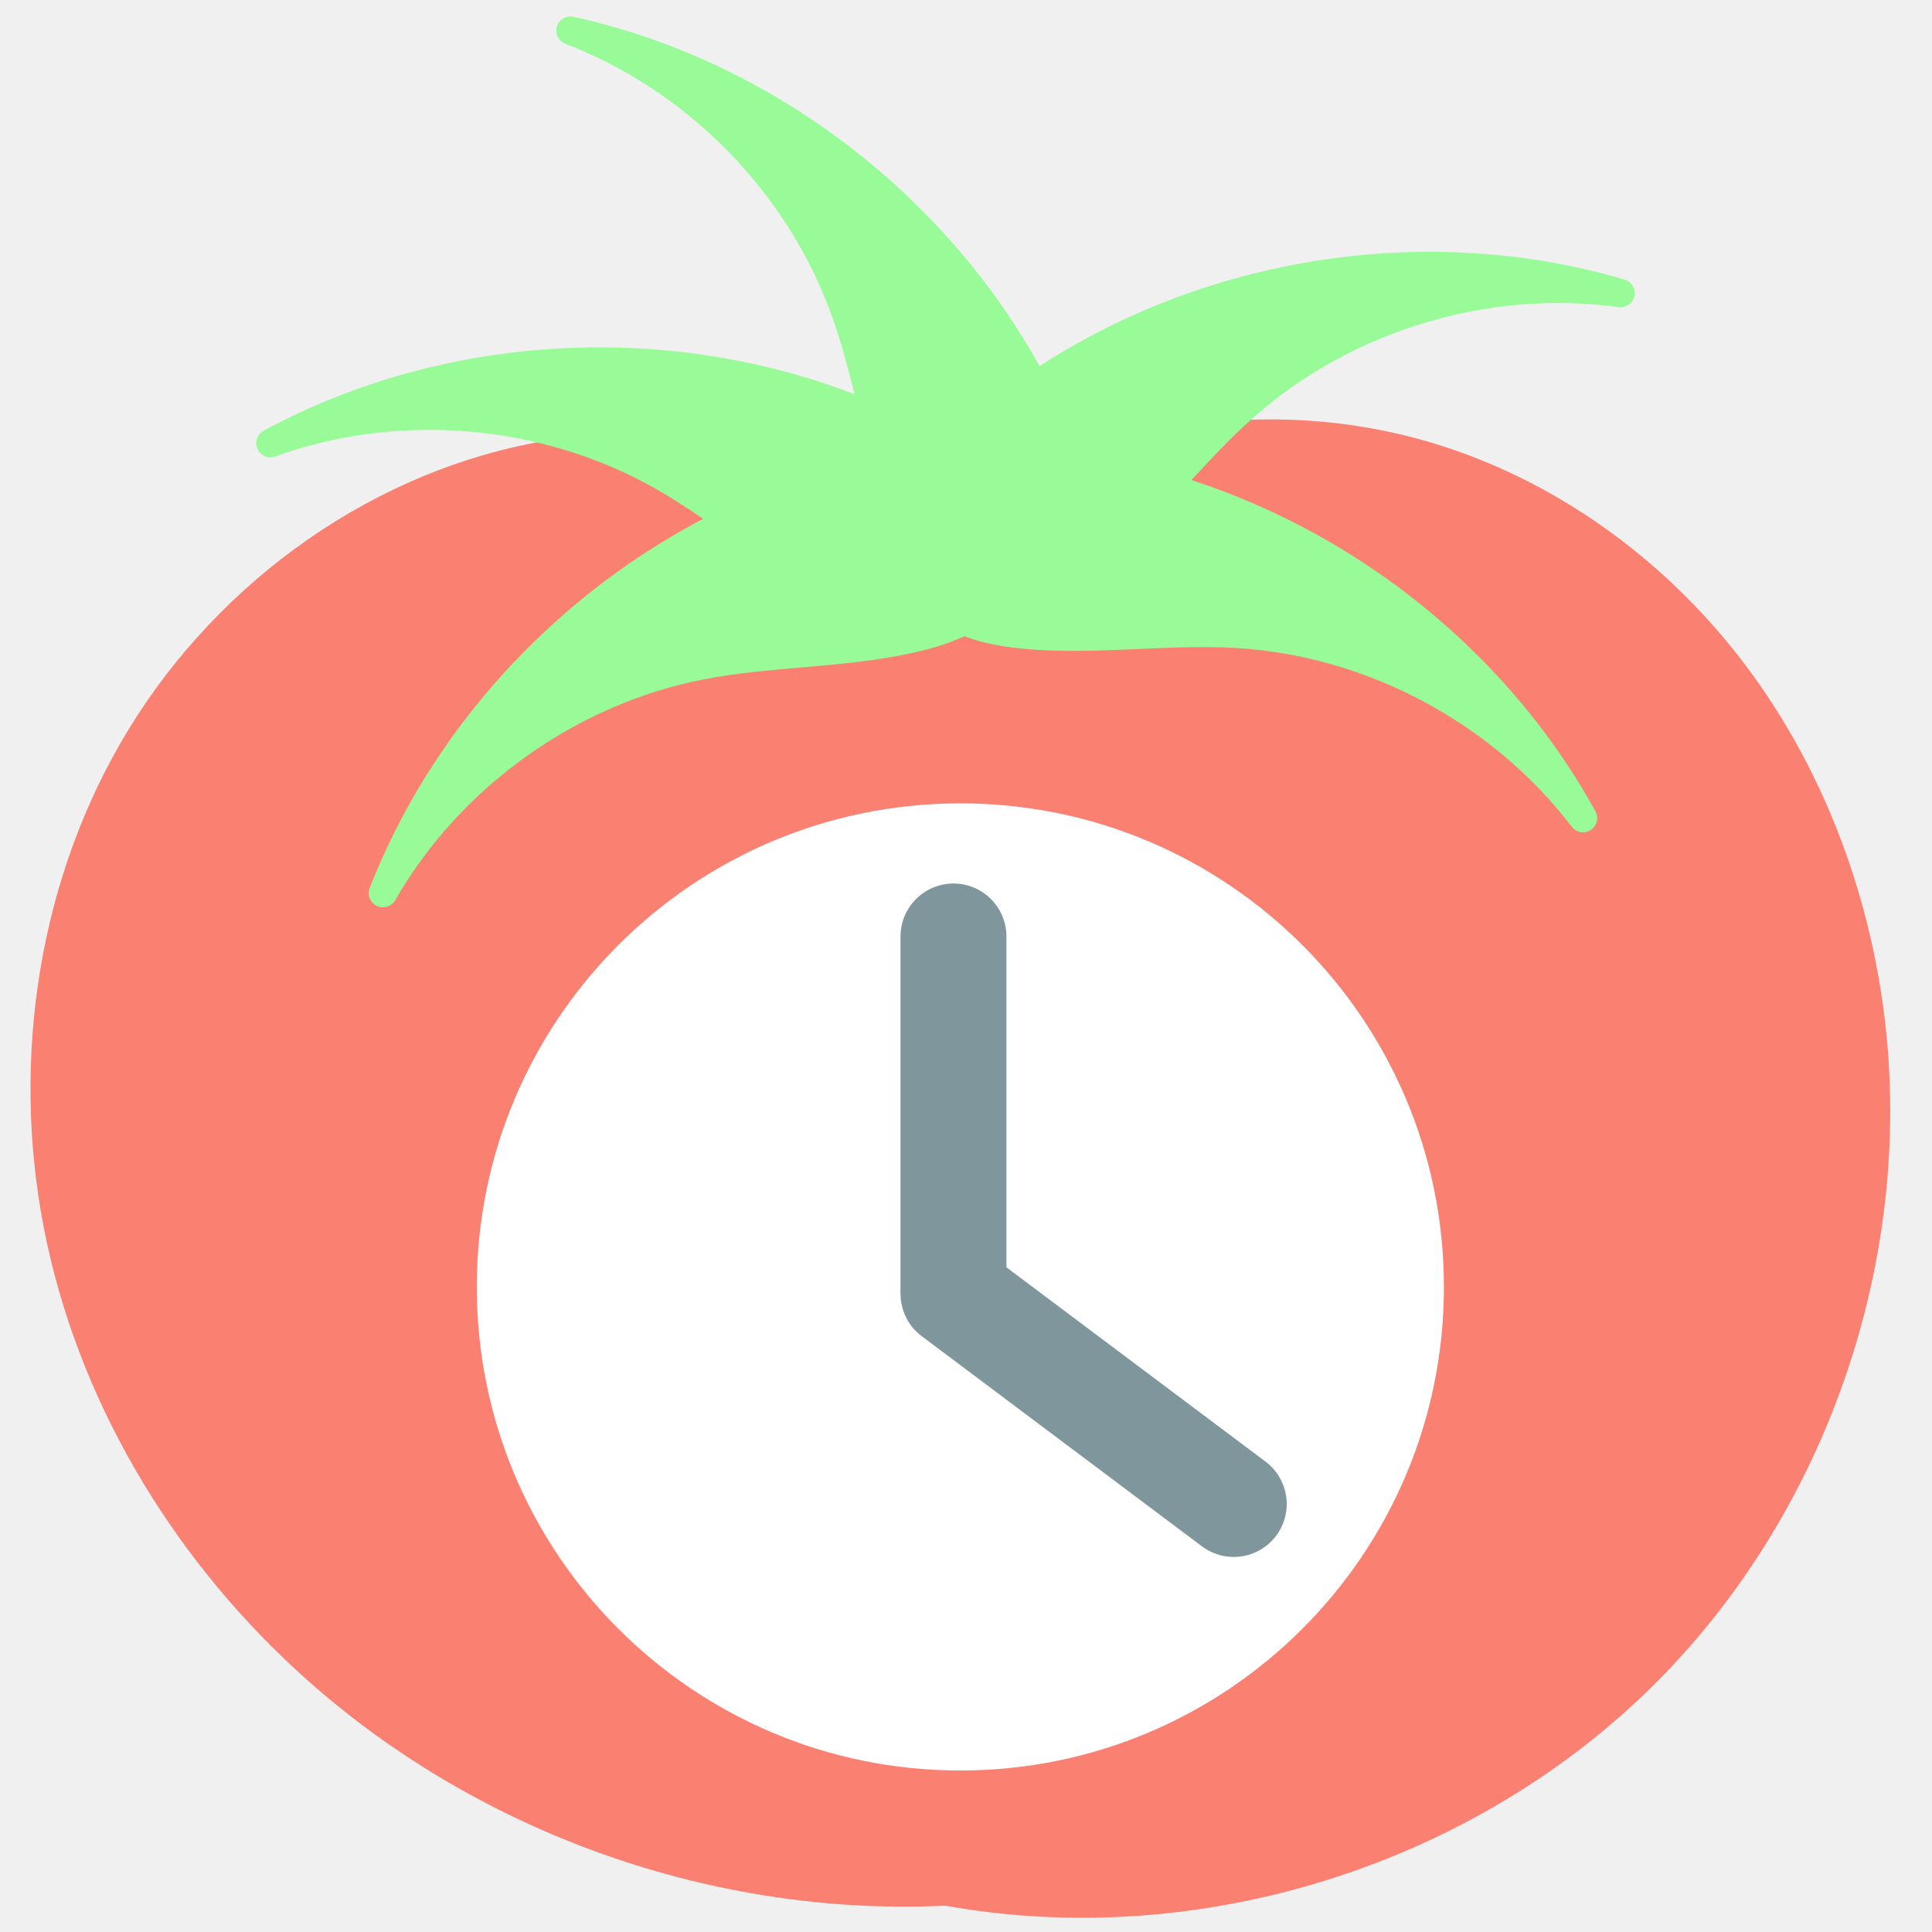
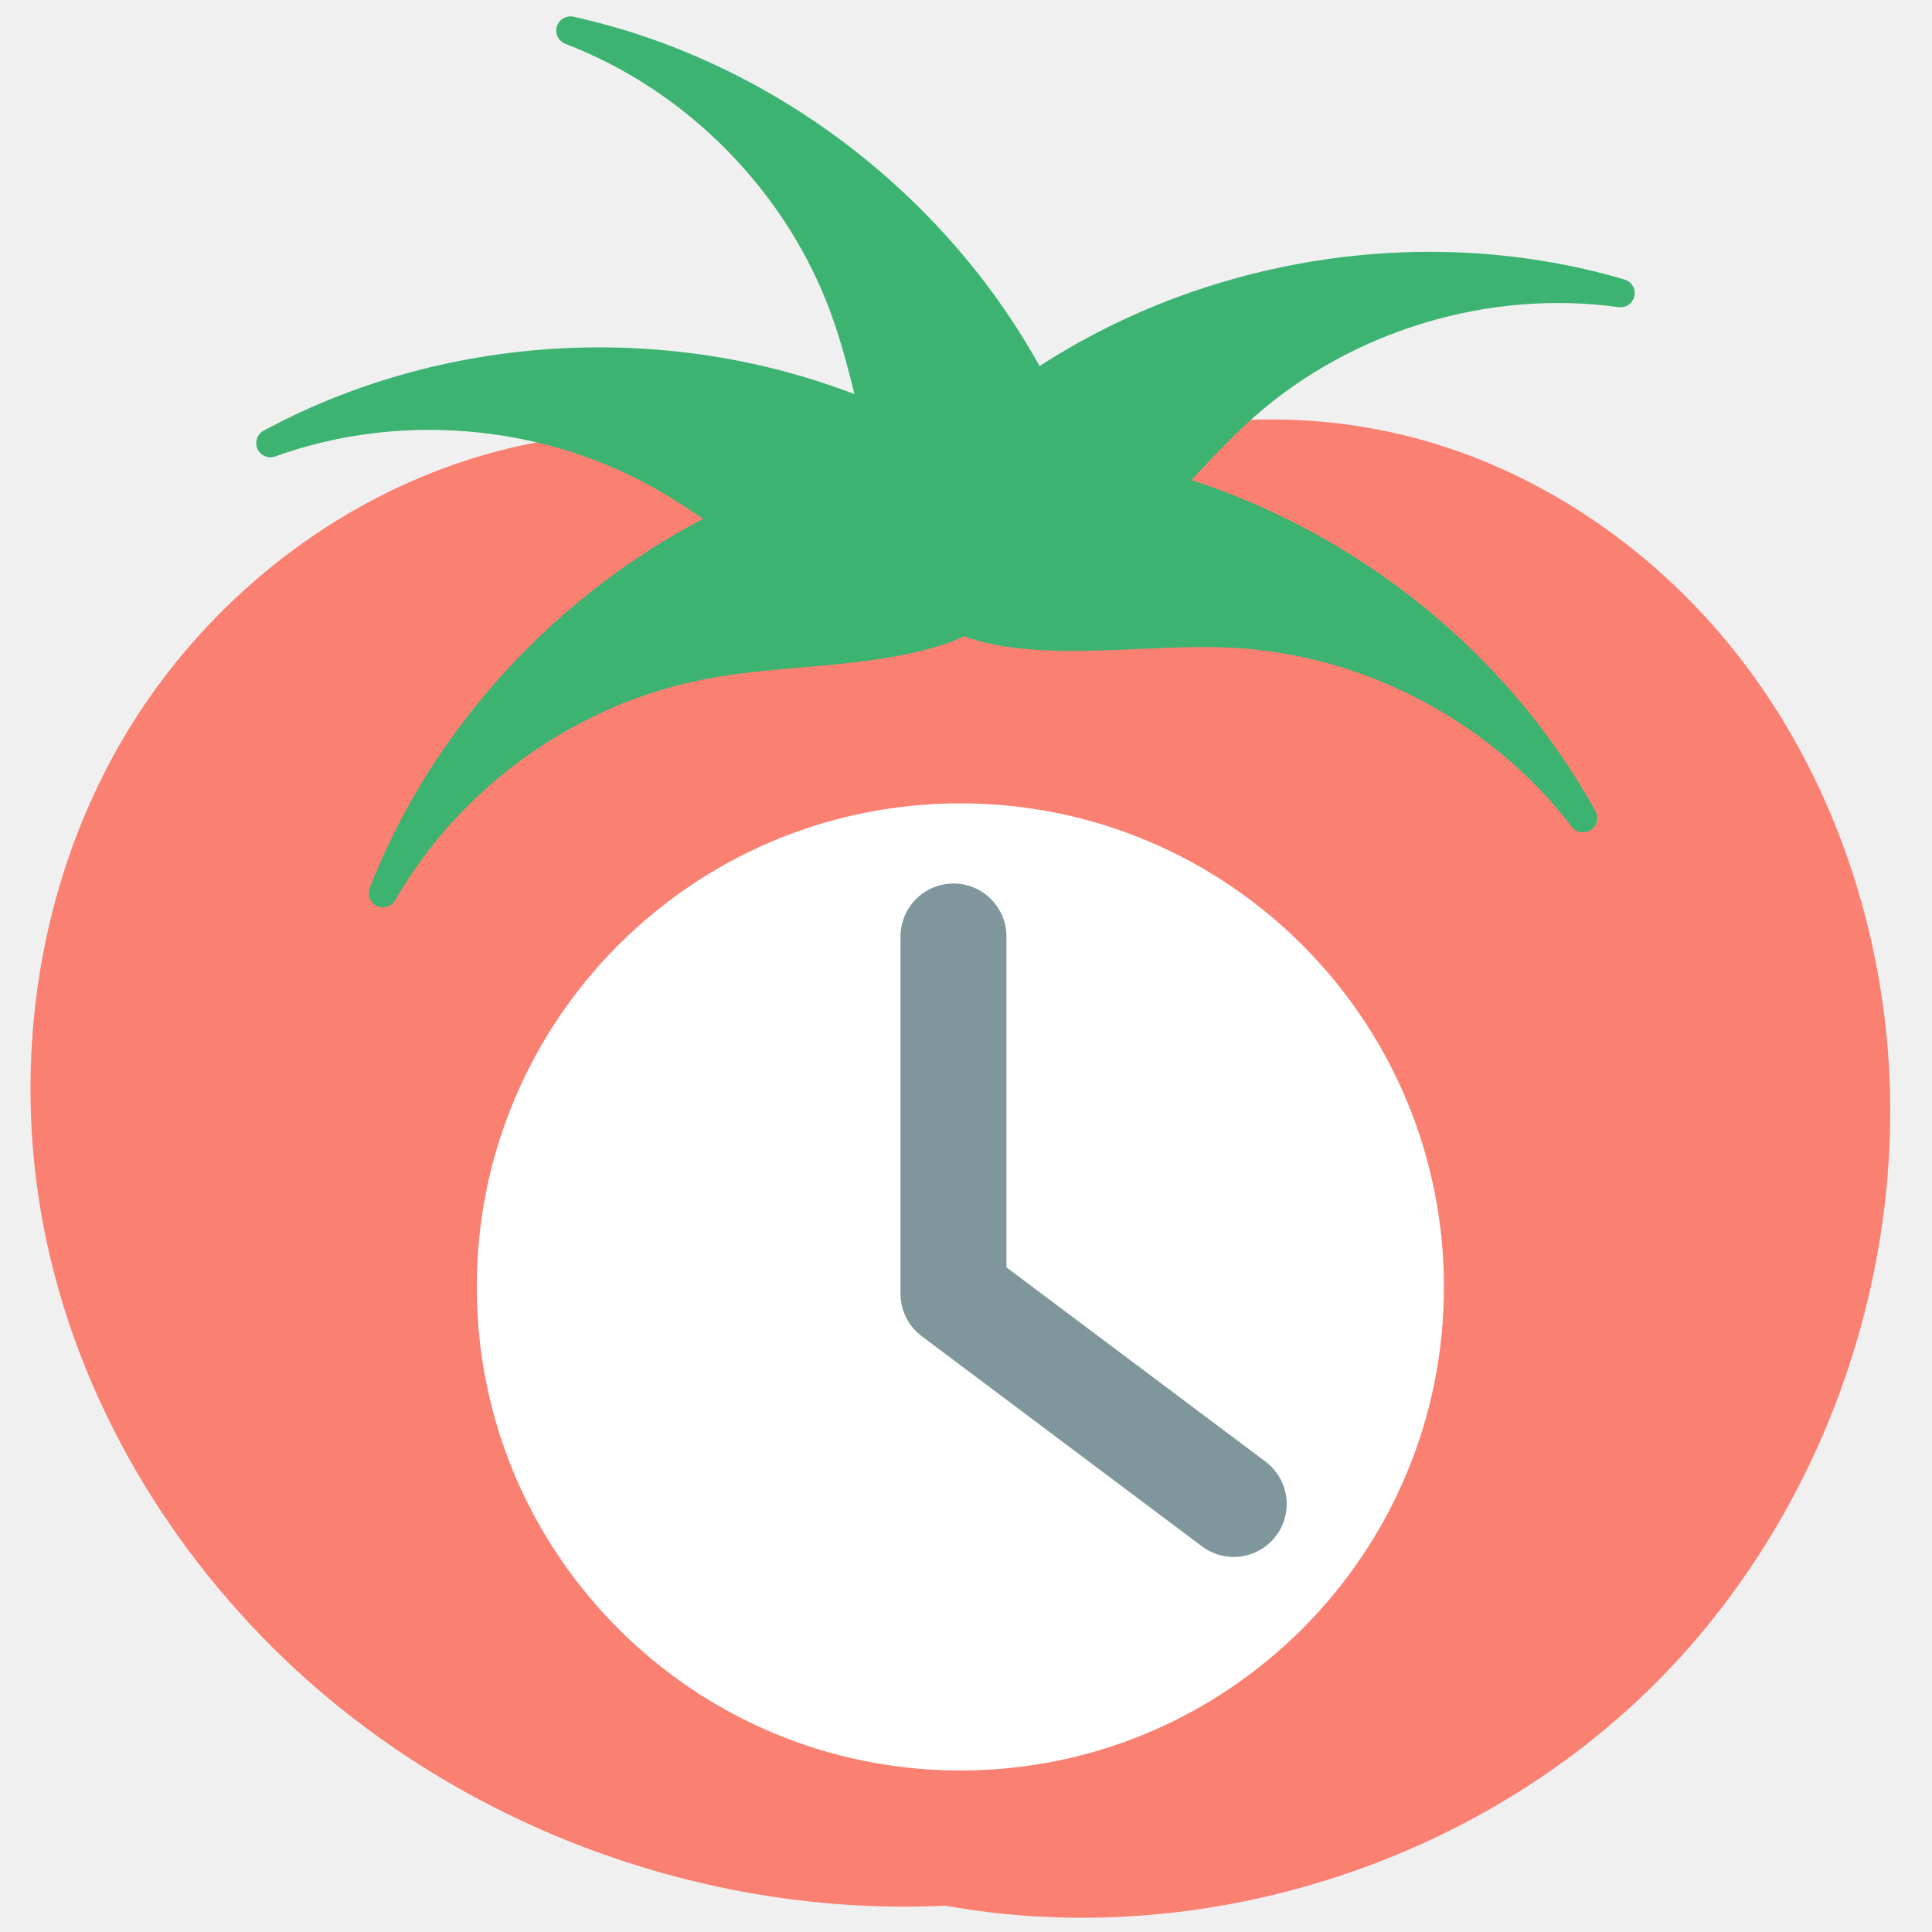
<svg xmlns="http://www.w3.org/2000/svg" width="136.307mm" height="136.307mm" viewBox="0 0 136.307 136.307" version="1.1" id="svg8">
  <defs id="defs2">
    </defs>
  <g id="layer1" transform="translate(-24.05426,-93.34062)">
    <g id="g1049" transform="translate(-25.65787,-11.00103)">
      <path id="path902" d="m 116.417,140.896 c -8.597,-5.284 -19.198,-7.212 -29.104,-5.292 -12.145,2.354 -22.927,10.449 -29.104,21.167 -6.077,10.545 -7.759,23.42 -5.176,35.313 2.584,11.893 9.305,22.751 18.405,30.833 12.19,10.826 28.694,16.651 44.979,15.875 17.989,3.239 37.405,-2.893 50.271,-15.875 12.204,-12.314 18.251,-30.452 15.875,-47.625 -1.226,-8.864 -4.619,-17.471 -10.102,-24.543 -5.483,-7.072 -13.083,-12.556 -21.648,-15.144 -11.481,-3.47 -24.489,-1.469 -34.396,5.292 z" style="fill:salmon;fill-opacity:1;stroke:none;stroke-width:0.265px;stroke-linecap:butt;stroke-linejoin:miter;stroke-opacity:1" />
      <g id="g1036">
-         <path style="fill:palegreen;fill-opacity:1;stroke:palegreen;stroke-width:2;stroke-linecap:round;stroke-linejoin:round;stroke-miterlimit:4;stroke-dasharray:none;stroke-opacity:1" d="m 68.792,135.604 c 8.931,-3.229 19.249,-2.377 27.53,2.272 4.353,2.444 8.122,5.85 12.55,8.156 1.744,0.908 3.636,1.65 5.602,1.65 0.983,1.3e-4 1.973,-0.19 2.859,-0.616 0.886,-0.426 1.665,-1.092 2.167,-1.937 0.578,-0.973 0.77,-2.153 0.62,-3.275 -0.151,-1.122 -0.631,-2.186 -1.3,-3.1 -1.337,-1.827 -3.36,-3.02 -5.393,-4.018 -13.875,-6.814 -31.035,-6.48 -44.634,0.868 z" id="path842" />
-         <path style="fill:palegreen;fill-opacity:1;stroke:palegreen;stroke-width:2;stroke-linecap:round;stroke-linejoin:round;stroke-miterlimit:4;stroke-dasharray:none;stroke-opacity:1" d="m 164.042,125.021 c -9.407,-1.304 -19.323,1.671 -26.458,7.938 -3.751,3.295 -6.73,7.409 -10.583,10.583 -1.517,1.25 -3.214,2.369 -5.137,2.777 -0.962,0.204 -1.969,0.223 -2.924,-0.009 -0.955,-0.232 -1.855,-0.723 -2.522,-1.445 -0.768,-0.832 -1.2,-1.946 -1.286,-3.075 -0.086,-1.129 0.164,-2.27 0.628,-3.302 0.929,-2.065 2.66,-3.651 4.441,-5.05 12.158,-9.546 29.013,-12.782 43.842,-8.417 z" id="path842-9" />
-         <path style="fill:palegreen;fill-opacity:1;stroke:palegreen;stroke-width:2;stroke-linecap:round;stroke-linejoin:round;stroke-miterlimit:4;stroke-dasharray:none;stroke-opacity:1" d="m 89.958,106.5 c 8.87,3.392 16.124,10.779 19.354,19.71 1.698,4.695 2.325,9.736 4.17,14.374 0.727,1.827 1.674,3.625 3.162,4.91 0.744,0.642 1.618,1.145 2.566,1.402 0.949,0.257 1.974,0.261 2.906,-0.051 1.074,-0.359 1.99,-1.126 2.609,-2.074 0.619,-0.948 0.951,-2.067 1.042,-3.196 0.181,-2.257 -0.57,-4.482 -1.456,-6.565 C 118.261,120.786 105.054,109.825 89.958,106.5 Z" id="path842-0" />
-         <path style="fill:palegreen;fill-opacity:1;stroke:palegreen;stroke-width:2;stroke-linecap:round;stroke-linejoin:round;stroke-miterlimit:4;stroke-dasharray:none;stroke-opacity:1" d="m 161.396,162.062 c -5.759,-7.551 -14.894,-12.423 -24.373,-13 -4.983,-0.303 -9.996,0.519 -14.967,0.059 -1.958,-0.181 -3.95,-0.582 -5.603,-1.646 -0.826,-0.532 -1.555,-1.228 -2.069,-2.066 -0.514,-0.838 -0.808,-1.82 -0.772,-2.802 0.041,-1.131 0.518,-2.227 1.253,-3.089 0.734,-0.862 1.715,-1.496 2.771,-1.902 2.114,-0.811 4.46,-0.719 6.709,-0.457 15.354,1.786 29.599,11.36 37.052,24.902 z" id="path842-0-6" />
-         <path style="fill:palegreen;fill-opacity:1;stroke:palegreen;stroke-width:2;stroke-linecap:round;stroke-linejoin:round;stroke-miterlimit:4;stroke-dasharray:none;stroke-opacity:1" d="m 76.729,167.354 c 4.725,-8.238 13.146,-14.26 22.468,-16.069 4.901,-0.951 9.978,-0.79 14.847,-1.894 1.917,-0.435 3.841,-1.093 5.34,-2.364 0.75,-0.635 1.382,-1.421 1.782,-2.318 0.401,-0.898 0.563,-1.91 0.4,-2.879 -0.188,-1.116 -0.805,-2.14 -1.645,-2.899 -0.841,-0.758 -1.895,-1.259 -2.996,-1.524 -2.202,-0.529 -4.516,-0.13 -6.711,0.422 -14.99,3.774 -27.863,15.125 -33.485,29.524 z" id="path842-0-1" />
+         <path style="fill:mediumseagreen;fill-opacity:1;stroke:mediumseagreen;stroke-width:2;stroke-linecap:round;stroke-linejoin:round;stroke-miterlimit:4;stroke-dasharray:none;stroke-opacity:1" d="m 68.792,135.604 c 8.931,-3.229 19.249,-2.377 27.53,2.272 4.353,2.444 8.122,5.85 12.55,8.156 1.744,0.908 3.636,1.65 5.602,1.65 0.983,1.3e-4 1.973,-0.19 2.859,-0.616 0.886,-0.426 1.665,-1.092 2.167,-1.937 0.578,-0.973 0.77,-2.153 0.62,-3.275 -0.151,-1.122 -0.631,-2.186 -1.3,-3.1 -1.337,-1.827 -3.36,-3.02 -5.393,-4.018 -13.875,-6.814 -31.035,-6.48 -44.634,0.868 z" id="path842" />
+         <path style="fill:mediumseagreen;fill-opacity:1;stroke:mediumseagreen;stroke-width:2;stroke-linecap:round;stroke-linejoin:round;stroke-miterlimit:4;stroke-dasharray:none;stroke-opacity:1" d="m 164.042,125.021 c -9.407,-1.304 -19.323,1.671 -26.458,7.938 -3.751,3.295 -6.73,7.409 -10.583,10.583 -1.517,1.25 -3.214,2.369 -5.137,2.777 -0.962,0.204 -1.969,0.223 -2.924,-0.009 -0.955,-0.232 -1.855,-0.723 -2.522,-1.445 -0.768,-0.832 -1.2,-1.946 -1.286,-3.075 -0.086,-1.129 0.164,-2.27 0.628,-3.302 0.929,-2.065 2.66,-3.651 4.441,-5.05 12.158,-9.546 29.013,-12.782 43.842,-8.417 z" id="path842-9" />
+         <path style="fill:mediumseagreen;fill-opacity:1;stroke:mediumseagreen;stroke-width:2;stroke-linecap:round;stroke-linejoin:round;stroke-miterlimit:4;stroke-dasharray:none;stroke-opacity:1" d="m 89.958,106.5 c 8.87,3.392 16.124,10.779 19.354,19.71 1.698,4.695 2.325,9.736 4.17,14.374 0.727,1.827 1.674,3.625 3.162,4.91 0.744,0.642 1.618,1.145 2.566,1.402 0.949,0.257 1.974,0.261 2.906,-0.051 1.074,-0.359 1.99,-1.126 2.609,-2.074 0.619,-0.948 0.951,-2.067 1.042,-3.196 0.181,-2.257 -0.57,-4.482 -1.456,-6.565 C 118.261,120.786 105.054,109.825 89.958,106.5 Z" id="path842-0" />
+         <path style="fill:mediumseagreen;fill-opacity:1;stroke:mediumseagreen;stroke-width:2;stroke-linecap:round;stroke-linejoin:round;stroke-miterlimit:4;stroke-dasharray:none;stroke-opacity:1" d="m 161.396,162.062 c -5.759,-7.551 -14.894,-12.423 -24.373,-13 -4.983,-0.303 -9.996,0.519 -14.967,0.059 -1.958,-0.181 -3.95,-0.582 -5.603,-1.646 -0.826,-0.532 -1.555,-1.228 -2.069,-2.066 -0.514,-0.838 -0.808,-1.82 -0.772,-2.802 0.041,-1.131 0.518,-2.227 1.253,-3.089 0.734,-0.862 1.715,-1.496 2.771,-1.902 2.114,-0.811 4.46,-0.719 6.709,-0.457 15.354,1.786 29.599,11.36 37.052,24.902 z" id="path842-0-6" />
+         <path style="fill:mediumseagreen;fill-opacity:1;stroke:mediumseagreen;stroke-width:2;stroke-linecap:round;stroke-linejoin:round;stroke-miterlimit:4;stroke-dasharray:none;stroke-opacity:1" d="m 76.729,167.354 c 4.725,-8.238 13.146,-14.26 22.468,-16.069 4.901,-0.951 9.978,-0.79 14.847,-1.894 1.917,-0.435 3.841,-1.093 5.34,-2.364 0.75,-0.635 1.382,-1.421 1.782,-2.318 0.401,-0.898 0.563,-1.91 0.4,-2.879 -0.188,-1.116 -0.805,-2.14 -1.645,-2.899 -0.841,-0.758 -1.895,-1.259 -2.996,-1.524 -2.202,-0.529 -4.516,-0.13 -6.711,0.422 -14.99,3.774 -27.863,15.125 -33.485,29.524 z" id="path842-0-1" />
      </g>
      <g transform="translate(-2.141859)" id="g1027">
        <circle style="fill:#ffffff;fill-opacity:1;stroke:none;stroke-width:5.158;stroke-linecap:round;stroke-linejoin:round;stroke-miterlimit:4;stroke-dasharray:none;stroke-opacity:1" id="path982" cx="119.609" cy="195.137" r="34.117" />
        <path style="fill:none;stroke:#7f969c;stroke-width:7.473;stroke-linecap:round;stroke-linejoin:round;stroke-miterlimit:4;stroke-dasharray:none;stroke-opacity:1" d="M 119.124,195.128 V 170.412" id="path984" />
        <path style="fill:none;stroke:#7f969c;stroke-width:7.473;stroke-linecap:round;stroke-linejoin:round;stroke-miterlimit:4;stroke-dasharray:none;stroke-opacity:1" d="m 119.124,195.622 19.773,14.829" id="path984-7" />
      </g>
    </g>
    <rect style="fill:#ffffff;fill-opacity:0;stroke:none;stroke-width:6.711;stroke-linecap:round;stroke-linejoin:round;stroke-miterlimit:4;stroke-dasharray:none;stroke-opacity:1" id="rect1029" width="136.307" height="136.307" x="24.054" y="93.341" />
  </g>
</svg>
